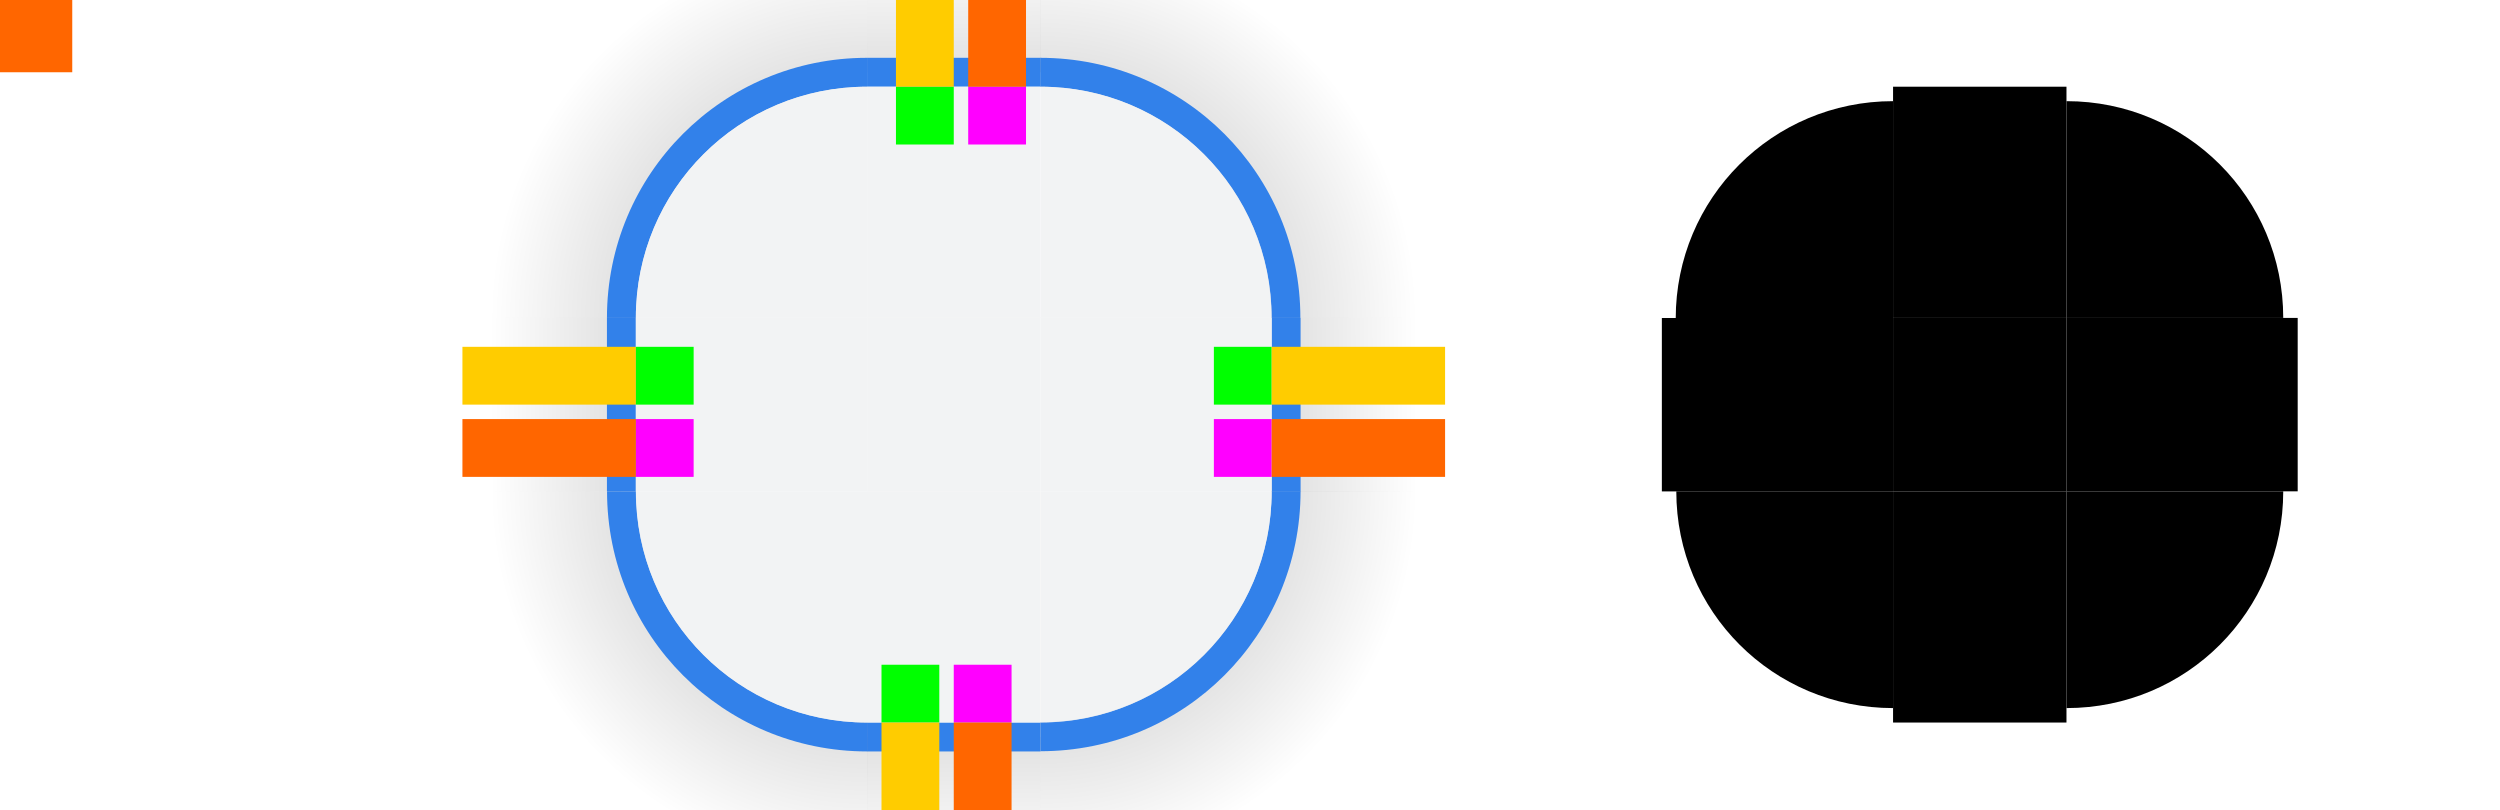
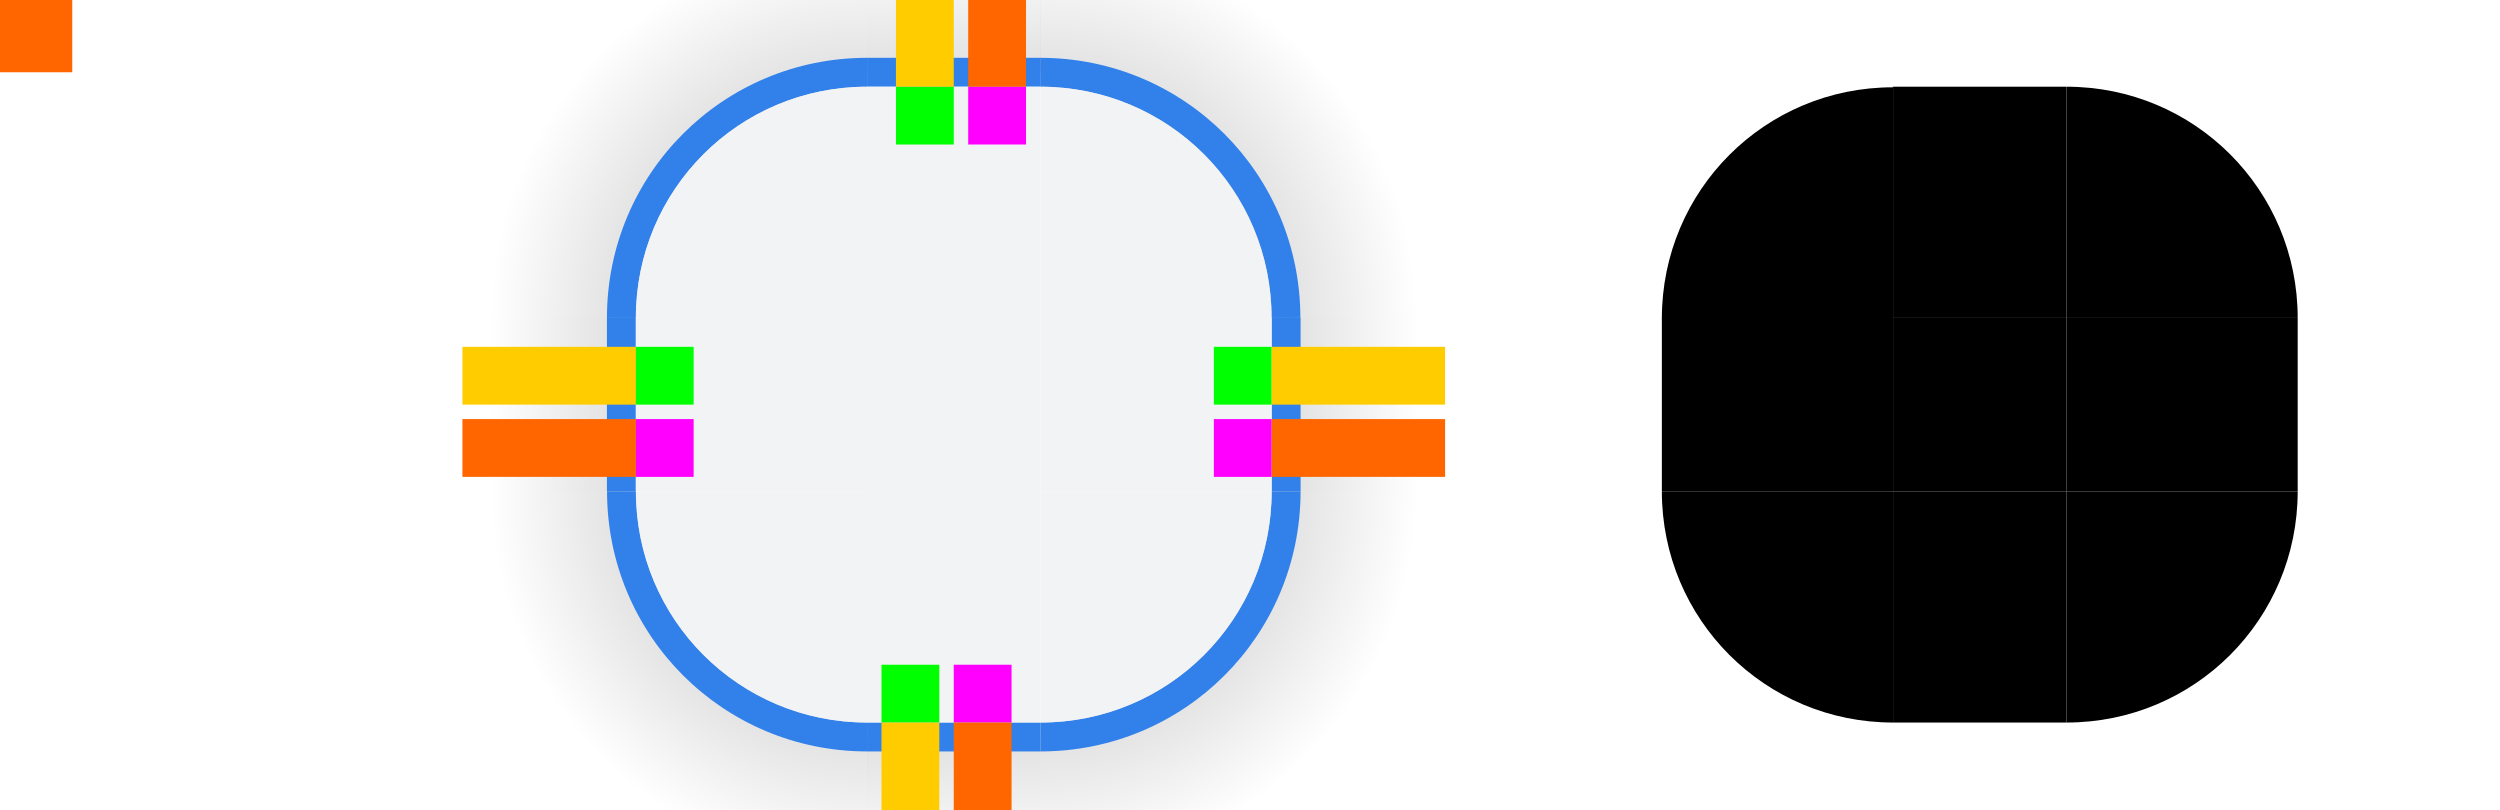
<svg xmlns="http://www.w3.org/2000/svg" xmlns:xlink="http://www.w3.org/1999/xlink" width="173" height="56" version="1.1" viewBox="0 0 173 56" id="svg118">
  <defs id="defs16">
    <style id="current-color-scheme" type="text/css">.ColorScheme-Text {
        color:#31363b;
        stop-color:#31363b;
      }
      .ColorScheme-Background {
        color:#eff0f1;
        stop-color:#eff0f1;
      }
      .ColorScheme-Highlight {
        color:#3281ea;
        stop-color:#3281ea;
      }
      .ColorScheme-ViewText {
        color:#31363b;
        stop-color:#31363b;
      }
      .ColorScheme-ViewBackground {
        color:#fcfcfc;
        stop-color:#fcfcfc;
      }
      .ColorScheme-ViewHover {
        color:#93cee9;
        stop-color:#93cee9;
      }
      .ColorScheme-ViewFocus{
        color:#3281ea;
        stop-color:#3281ea;
      }
      .ColorScheme-ButtonText {
        color:#31363b;
        stop-color:#31363b;
      }
      .ColorScheme-ButtonBackground {
        color:#eff0f1;
        stop-color:#eff0f1;
      }
      .ColorScheme-ButtonHover {
        color:#93cee9;
        stop-color:#93cee9;
      }
      .ColorScheme-ButtonFocus{
        color:#3281ea;
        stop-color:#3281ea;
      }</style>
    <linearGradient id="linearGradient4270">
      <stop stop-opacity=".667" offset="0" id="stop3" />
      <stop stop-opacity="0" offset="1" id="stop5" />
    </linearGradient>
    <linearGradient id="linearGradient4948" x1="-20.5" x2="-8" y1="932.367" y2="932.373" gradientTransform="matrix(0.8571594,0,0,1.000418,-1.428,-0.3831325)" gradientUnits="userSpaceOnUse" xlink:href="#linearGradient4270" />
    <radialGradient id="radialGradient994" cx="77" cy="12" r="6" gradientTransform="matrix(-7.6625328e-5,-3.713004,3.714119,-7.6651589e-5,-48.56341,1236.281)" gradientUnits="userSpaceOnUse" xlink:href="#linearGradient4270" fx="77" fy="12" />
  </defs>
  <use x="0" y="0" xlink:href="#shadow-top" id="shadow-bottom" transform="rotate(180,66,28)" width="100%" height="100%" />
  <use x="0" y="0" xlink:href="#shadow-top" id="shadow-right" transform="rotate(90,66,28)" width="100%" height="100%" />
  <g id="shadow-left" transform="matrix(2.3333,0,0,0.375,14.6673,-321.64)">
    <rect transform="scale(-1,1)" x="-19.429" y="916.373" width="12" height="32" id="rect1393" style="fill:none" />
    <rect transform="scale(-1,1)" x="-12.143" y="916.373" width="4.714" height="32" id="rect76" style="opacity:0.5;fill:url(#linearGradient4948)" />
    <rect transform="scale(-1,1)" x="-12.571" y="916.373" width="0.857" height="32" id="rect1660" fill="currentColor" class="ColorScheme-Highlight" />
  </g>
  <use x="0" y="0" xlink:href="#shadow-topleft" id="shadow-bottomleft" transform="rotate(-90,66.00355,27.99645)" width="100%" height="100%" />
-   <use x="0" y="0" xlink:href="#shadow-topleft" id="shadow-bottomright" transform="rotate(180,66,27.99255)" width="100%" height="100%" />
+   <use x="0" y="0" xlink:href="#shadow-topleft" id="shadow-bottomright" transform="rotate(180,66,27.99998)" width="100%" height="100%" />
  <use x="0" y="0" xlink:href="#shadow-topleft" id="shadow-topright" transform="rotate(90,65.99302,27.99341)" width="100%" height="100%" />
  <g id="shadow-topleft" transform="matrix(1.1667,0,0,1.1667,64.667,-1086.807)">
    <path d="m -27.999,926.38 v 23.999 h 10.285 c 0,-7.597 6.116,-13.714 13.714,-13.714 V 926.38 Z" id="path18" style="opacity:0.5;fill:url(#radialGradient994);stroke-width:1" />
    <path id="path914" d="m -4,934.951 c -8.546,0 -15.425,6.881 -15.428,15.428 h 1.714 c 0,-7.6 6.116,-13.714 13.714,-13.714 z" class="ColorScheme-Highlight" fill="currentColor" />
  </g>
  <use x="0" y="0" xlink:href="#shadow-left" id="shadow-top" transform="rotate(90,66,28)" width="100%" height="100%" />
  <use x="0" y="0" xlink:href="#top" id="left" transform="rotate(-90,66,28)" width="100%" height="100%" />
  <use x="0" y="0" xlink:href="#top" id="right" transform="rotate(90,66.00015,28.00015)" width="100%" height="100%" />
  <use x="0" y="0" xlink:href="#top" id="bottom" transform="rotate(180,65.99985,27.9975)" width="100%" height="100%" />
  <rect id="hint-tile-center" y="-1.4648e-5" width="5" height="5" fill="#f60" />
  <g id="top" transform="matrix(0.375,0,0,2.6667,52.875,-2421.657)">
    <rect class="ColorScheme-Background" transform="matrix(0,-1,-1,0,0,0)" x="-916.36" y="-51" width="6" height="32" id="rect31" fill="currentColor" style="opacity:0.8" />
  </g>
  <g id="topleft" transform="matrix(1.3333,0,0,1.3333,26.6675,-1207.783)">
    <path d="m 25,910.36 c -6.648,0 -12,5.352 -12,12 h 12 v -10 z" id="path34" class="ColorScheme-Background" fill="currentColor" style="opacity:0.8" />
  </g>
  <rect id="center" x="60" y="22" width="12" height="12" class="ColorScheme-Background" fill="currentColor" style="opacity:0.8" />
  <rect id="hint-top-margin" x="67" y="6" width="4" height="4" fill="#ff00ff" />
  <rect id="hint-bottom-margin" x="66" y="46" width="4" height="4" fill="#ff00ff" />
  <rect id="hint-right-margin" transform="rotate(90)" x="29" y="-88" width="4" height="4" fill="#ff00ff" />
  <rect id="hint-left-margin" transform="rotate(90)" x="29" y="-48" width="4" height="4" fill="#ff00ff" />
  <rect id="shadow-hint-top-margin" x="67" y="-6" width="4" height="12" fill="#ff6600" />
  <rect id="shadow-hint-bottom-margin" x="66" y="50" width="4" height="12" fill="#ff6600" />
  <rect id="shadow-hint-right-margin" transform="rotate(90)" x="29" y="-100" width="4" height="12" fill="#ff6600" />
  <rect id="shadow-hint-left-margin" transform="rotate(90)" x="29" y="-44" width="4" height="12" fill="#ff6600" />
  <g id="mask-top" transform="matrix(0.375,0,0,1.333333,123.875,-1207.813)">
    <rect transform="matrix(0,-1,-1,0,0,0)" x="-922.36" y="-51" width="12" height="32" id="rect92" />
  </g>
  <g id="mask-topleft" transform="matrix(1.5,0,0,1.5,95.5,-1359.5)">
-     <path d="M 23.667,911 C 18.112,911 13.64,915.472 13.64,921.027 h 10.027 z" id="path95" style="stroke-width:0.94" />
+     <path d="M 23.667,910.36 C 17.757,910.36 13,915.117 13,921.027 h 10.667 z" id="path95" />
  </g>
  <g id="mask-topright" transform="matrix(2,0,0,2,45,-1814.72)">
-     <path d="m 49,910.86 v 7.5 h 7.5 c 0,-4.155 -3.345,-7.5 -7.5,-7.5 z" id="path98" style="stroke-width:0.938" />
+     <path d="m 49,910.36 v 8 h 8 c 0,-4.432 -3.568,-8 -8,-8 z" id="path98" />
  </g>
  <g id="mask-bottom" transform="matrix(0.375,0,0,1.6,123.875,-1476.976)">
    <rect transform="rotate(90)" x="944.36" y="-51" width="10" height="32" id="rect101" />
  </g>
  <g id="mask-bottomleft" transform="matrix(1.333333,0,0,1.333333,97.66667,-1222.48)">
-     <path d="m 13.75,942.36 c 0,6.232 5.018,11.25 11.25,11.25 v -11.25 z" id="path104" style="stroke-width:0.938" />
+     <path d="m 13,942.36 c 0,6.648 5.352,12 12,12 v -12 z" id="path104" />
  </g>
  <g id="mask-bottomright" transform="matrix(1.333333,0,0,1.333333,83,-1222.48)">
-     <path d="m 45,942.36 v 11.25 c 6.233,0 11.25,-5.018 11.25,-11.25 z" id="path107" style="stroke-width:0.938" />
+     <path d="m 45,942.36 v 12 c 6.648,0 12,-5.352 12,-12 z" id="path107" />
  </g>
  <g id="mask-left" transform="matrix(1.333333,0,0,0.60001,97.66667,-531.42)">
    <rect transform="scale(-1,1)" x="-25" y="922.36" width="12" height="20" id="rect110" />
  </g>
  <g id="mask-right" transform="matrix(1.6,0,0,0.375,67.8,-321.635)">
    <rect x="47" y="916.36" width="10" height="32" id="rect113" />
  </g>
  <rect id="mask-center" x="131" y="22" width="12" height="12" />
  <rect id="shadow-center" x="60" y="80" width="12" height="12" style="fill:none" />
  <rect style="fill:currentColor;opacity:0.9" id="thick-center" width="32" height="32" x="20" y="-62.21" class="ColorScheme-Background" />
  <rect transform="rotate(90)" style="fill:#800080;fill-opacity:1;stroke:none;stroke-width:1.155" id="thick-hint-right-margin" width="4" height="8" x="-42.21" y="-57" />
  <rect transform="rotate(90)" y="-21" x="-42.21" height="8" width="4" id="thick-hint-left-margin" style="fill:#800080;fill-opacity:1;stroke:none;stroke-width:1.155" />
  <rect y="-68.21" x="39" height="8" width="4" id="thick-hint-top-margin" style="fill:#800080;fill-opacity:1;stroke:none;stroke-width:1.155" />
  <rect style="fill:#800080;fill-opacity:1;stroke:none;stroke-width:1.155" id="thick-hint-bottom-margin" width="4" height="8" x="40" y="-32.21" />
  <rect y="6" x="62" height="4" width="4" id="hint-top-inset" style="fill:#00ff00" />
  <rect style="fill:#ffcc00" id="shadow-hint-top-inset" width="4" height="12" x="62" y="-6" />
  <rect transform="rotate(90)" style="fill:#00ff00" id="hint-right-inset" width="4" height="4" x="24" y="-88" />
  <rect y="-100" x="24" height="12" width="4" id="shadow-hint-right-inset" style="fill:#ffcc00" transform="rotate(90)" />
  <rect transform="rotate(90)" y="-48" x="24" height="4" width="4" id="hint-left-inset" style="fill:#00ff00" />
  <rect style="fill:#ffcc00" id="shadow-hint-left-inset" width="4" height="12" x="24" y="-44" transform="rotate(90)" />
  <rect style="fill:#00ff00" id="hint-bottom-inset" width="4" height="4" x="61" y="46" />
  <rect y="50" x="61" height="12" width="4" id="shadow-hint-bottom-inset" style="fill:#ffcc00" />
  <use x="0" y="0" xlink:href="#topleft" id="topright" transform="rotate(90,66.00015,28.00015)" width="100%" height="100%" />
  <use x="0" y="0" xlink:href="#topleft" id="bottomright" transform="rotate(180,66.00015,28)" width="100%" height="100%" />
  <use x="0" y="0" xlink:href="#topleft" id="bottomleft" transform="rotate(-90,66.00015,28.00015)" width="100%" height="100%" />
</svg>
